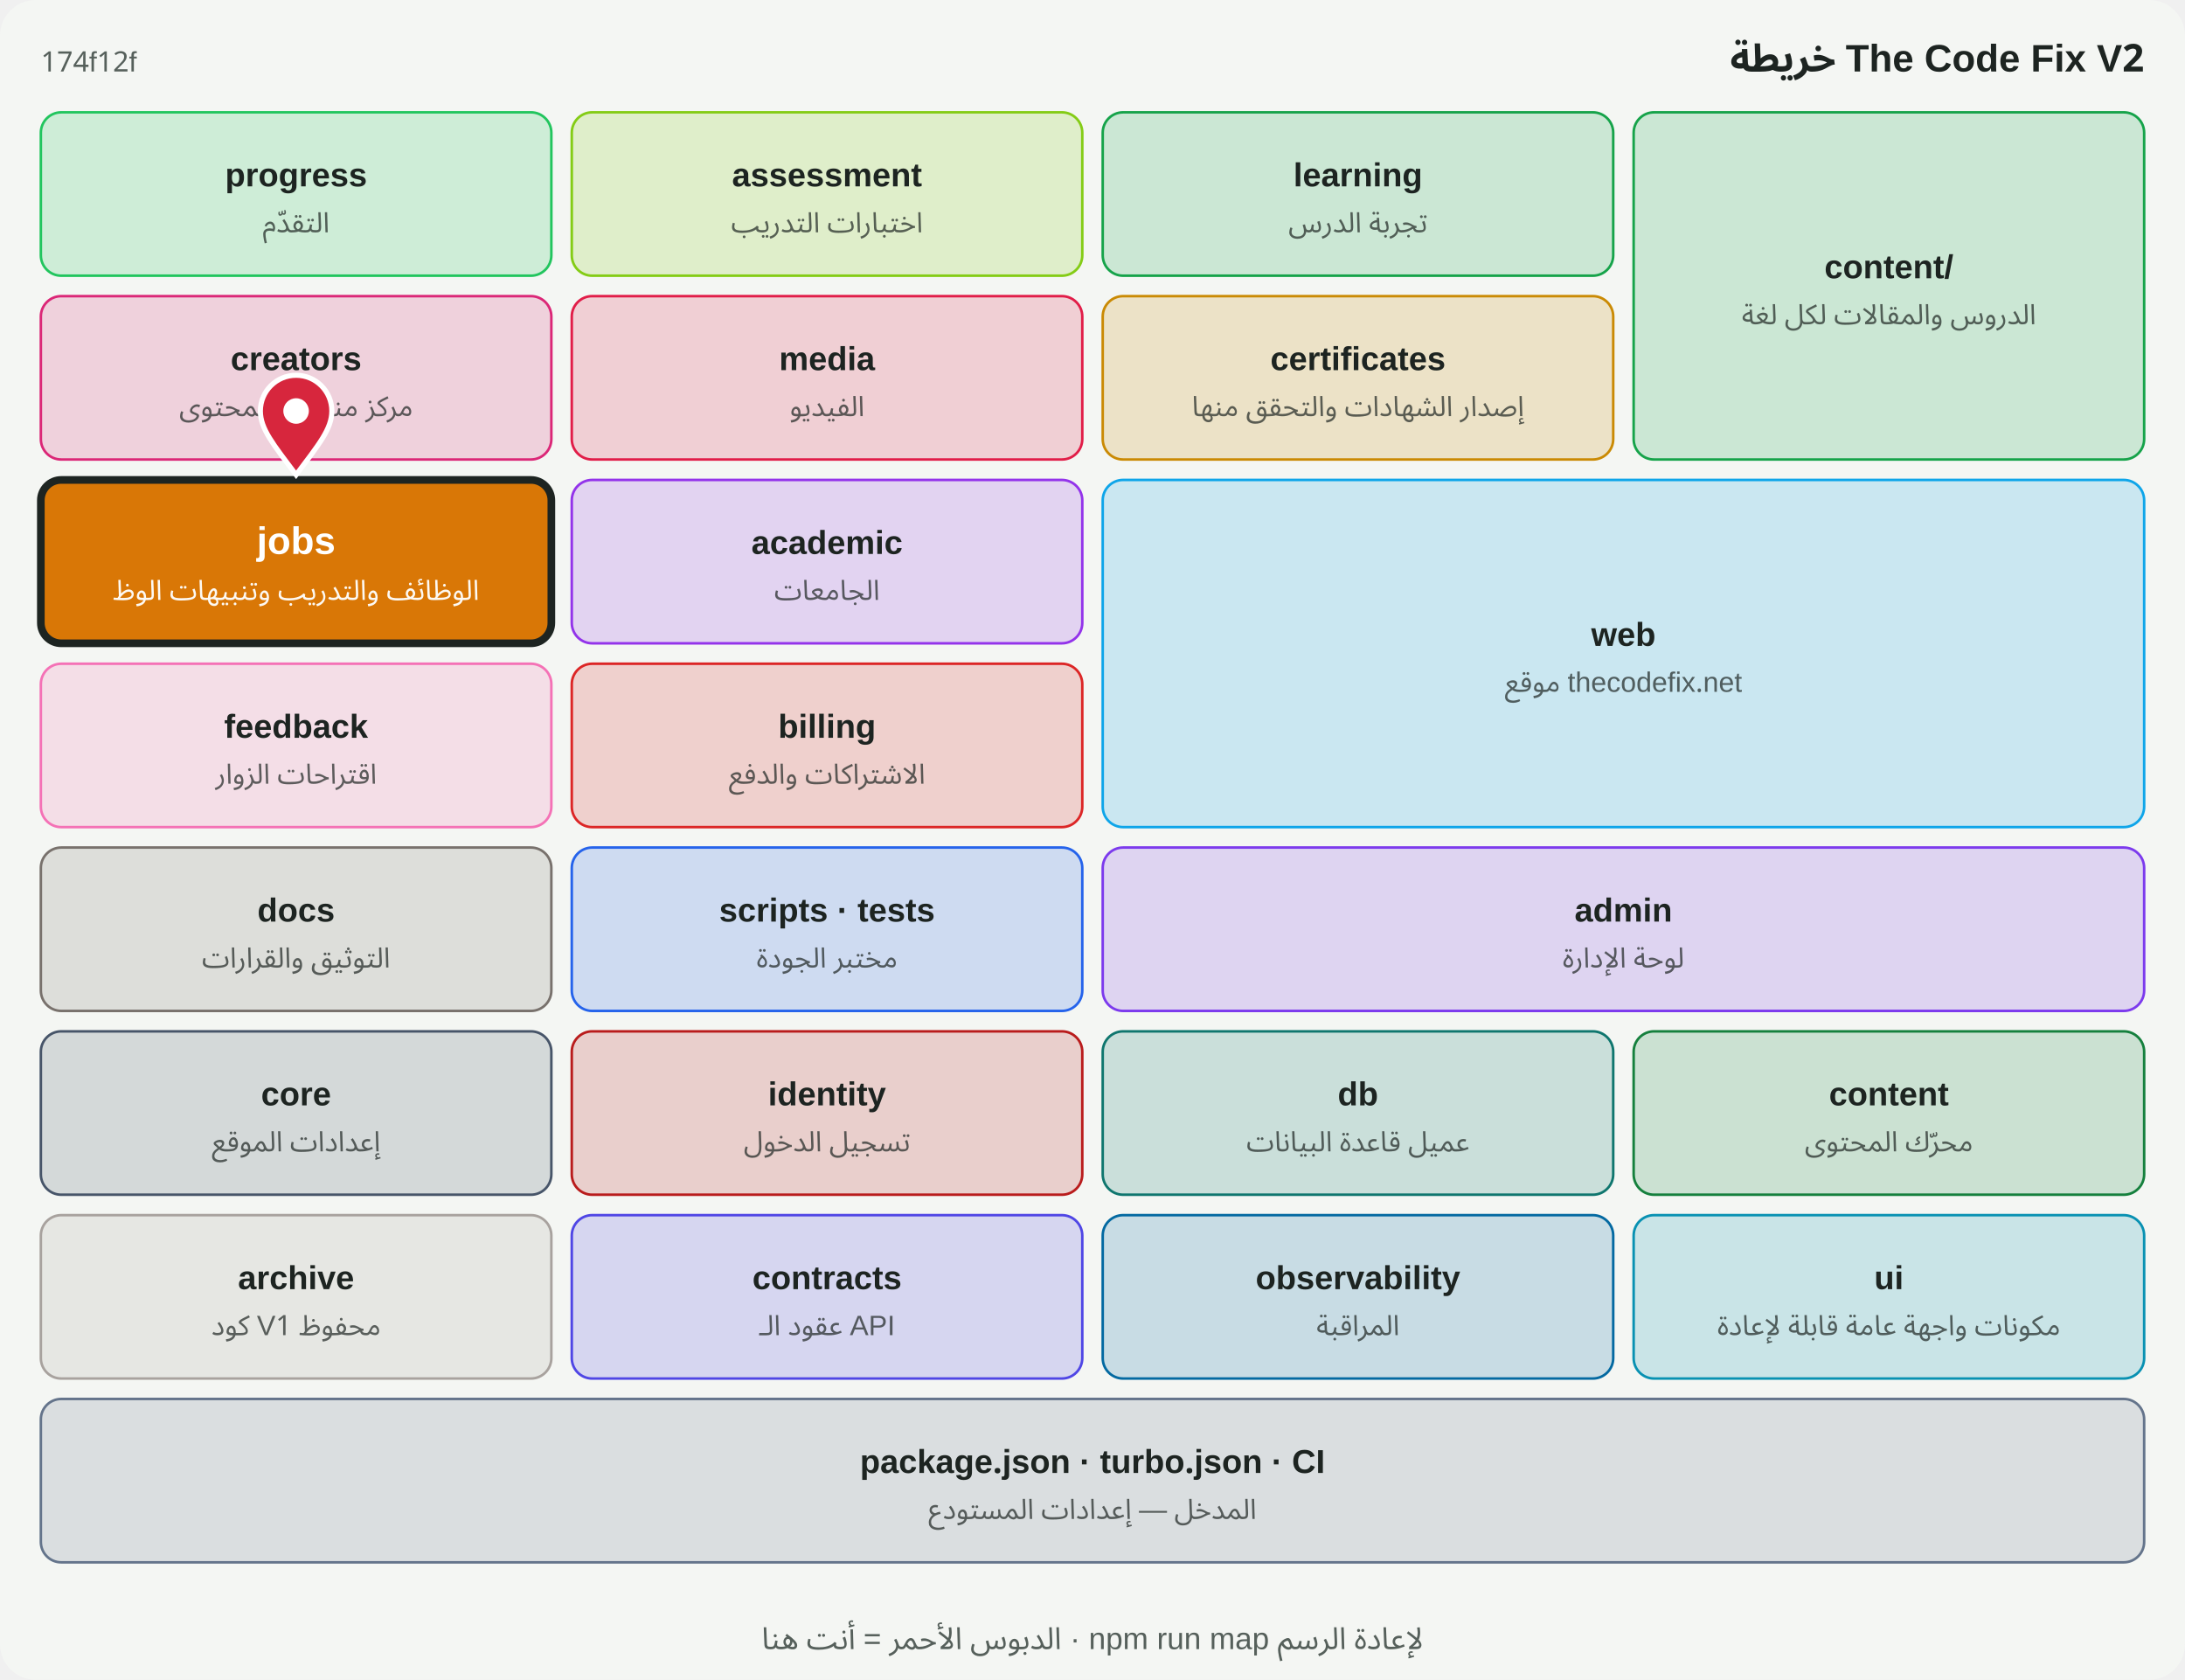
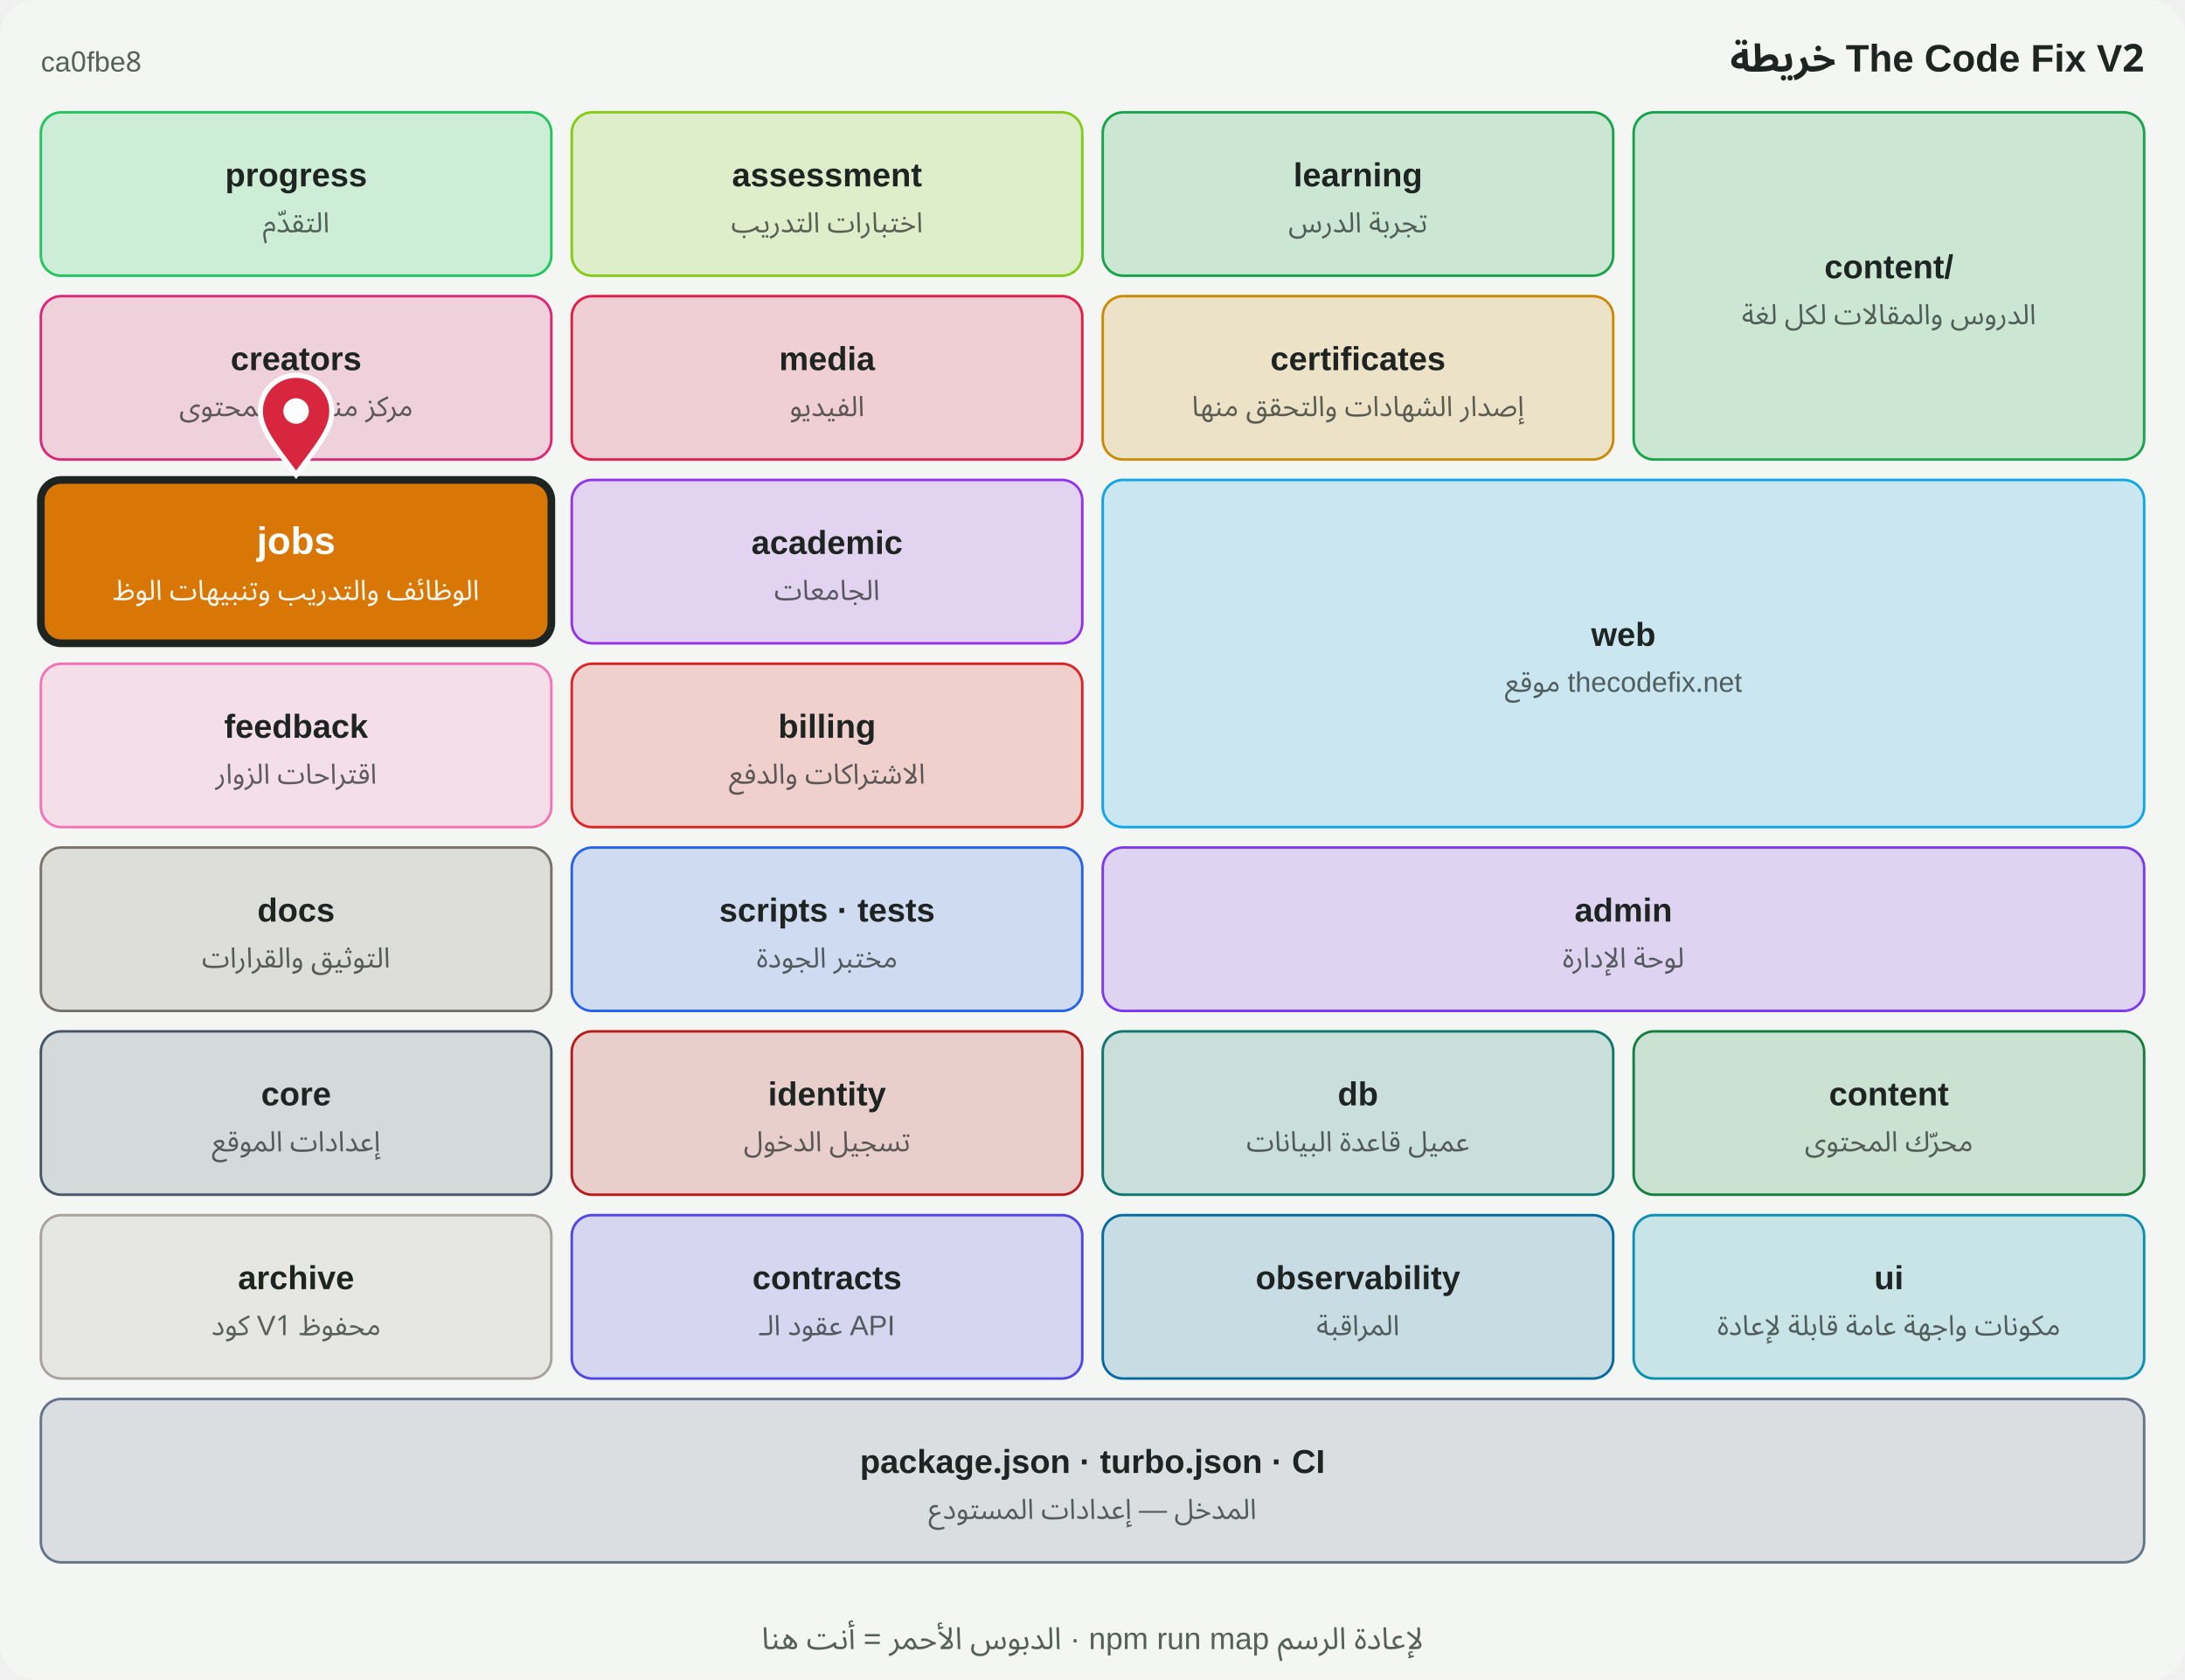
<svg xmlns="http://www.w3.org/2000/svg" viewBox="0 0 856 658" width="856" height="658" font-family="'Segoe UI', Tahoma, 'Noto Sans Arabic', Arial, sans-serif" role="img" aria-label="خريطة مشروع The Code Fix — الوظائف والتدريب وتنبيهات الوظائف (@tcf/jobs)">
  <rect width="856" height="658" rx="14" fill="#f4f6f3" />
  <text x="840" y="28" text-anchor="end" font-size="15" font-weight="700" fill="#1d2421">خريطة The Code Fix V2</text>
-   <text x="16" y="28" font-size="11" fill="#56605b">174f12f</text>
+   <text x="16" y="28" font-size="11" fill="#56605b">ca0fbe8</text>
  <g>
    <rect x="640" y="44" width="200" height="136" rx="8" fill="#16a34a" fill-opacity="0.18" stroke="#16a34a" stroke-width="1" />
    <text x="740" y="109" text-anchor="middle" font-size="13" font-weight="600" fill="#1d2421">content/</text>
    <text x="740" y="127" text-anchor="middle" font-size="11" fill="#1d2421" fill-opacity="0.7">الدروس والمقالات لكل لغة</text>
  </g>
  <g>
    <rect x="432" y="44" width="200" height="64" rx="8" fill="#16a34a" fill-opacity="0.18" stroke="#16a34a" stroke-width="1" />
    <text x="532" y="73" text-anchor="middle" font-size="13" font-weight="600" fill="#1d2421">learning</text>
    <text x="532" y="91" text-anchor="middle" font-size="11" fill="#1d2421" fill-opacity="0.7">تجربة الدرس</text>
  </g>
  <g>
    <rect x="224" y="44" width="200" height="64" rx="8" fill="#84cc16" fill-opacity="0.18" stroke="#84cc16" stroke-width="1" />
    <text x="324" y="73" text-anchor="middle" font-size="13" font-weight="600" fill="#1d2421">assessment</text>
    <text x="324" y="91" text-anchor="middle" font-size="11" fill="#1d2421" fill-opacity="0.7">اختبارات التدريب</text>
  </g>
  <g>
    <rect x="16" y="44" width="200" height="64" rx="8" fill="#22c55e" fill-opacity="0.18" stroke="#22c55e" stroke-width="1" />
    <text x="116" y="73" text-anchor="middle" font-size="13" font-weight="600" fill="#1d2421">progress</text>
    <text x="116" y="91" text-anchor="middle" font-size="11" fill="#1d2421" fill-opacity="0.7">التقدّم</text>
  </g>
  <g>
    <rect x="432" y="116" width="200" height="64" rx="8" fill="#ca8a04" fill-opacity="0.18" stroke="#ca8a04" stroke-width="1" />
    <text x="532" y="145" text-anchor="middle" font-size="13" font-weight="600" fill="#1d2421">certificates</text>
    <text x="532" y="163" text-anchor="middle" font-size="11" fill="#1d2421" fill-opacity="0.7">إصدار الشهادات والتحقق منها</text>
  </g>
  <g>
    <rect x="224" y="116" width="200" height="64" rx="8" fill="#e11d48" fill-opacity="0.18" stroke="#e11d48" stroke-width="1" />
    <text x="324" y="145" text-anchor="middle" font-size="13" font-weight="600" fill="#1d2421">media</text>
    <text x="324" y="163" text-anchor="middle" font-size="11" fill="#1d2421" fill-opacity="0.7">الفيديو</text>
  </g>
  <g>
    <rect x="16" y="116" width="200" height="64" rx="8" fill="#db2777" fill-opacity="0.18" stroke="#db2777" stroke-width="1" />
    <text x="116" y="145" text-anchor="middle" font-size="13" font-weight="600" fill="#1d2421">creators</text>
    <text x="116" y="163" text-anchor="middle" font-size="11" fill="#1d2421" fill-opacity="0.7">مركز منشئي المحتوى</text>
  </g>
  <g>
    <rect x="432" y="188" width="408" height="136" rx="8" fill="#0ea5e9" fill-opacity="0.18" stroke="#0ea5e9" stroke-width="1" />
    <text x="636" y="253" text-anchor="middle" font-size="13" font-weight="600" fill="#1d2421">web</text>
    <text x="636" y="271" text-anchor="middle" font-size="11" fill="#1d2421" fill-opacity="0.7">موقع thecodefix.net</text>
  </g>
  <g>
    <rect x="224" y="188" width="200" height="64" rx="8" fill="#9333ea" fill-opacity="0.18" stroke="#9333ea" stroke-width="1" />
    <text x="324" y="217" text-anchor="middle" font-size="13" font-weight="600" fill="#1d2421">academic</text>
    <text x="324" y="235" text-anchor="middle" font-size="11" fill="#1d2421" fill-opacity="0.7">الجامعات</text>
  </g>
  <g>
    <rect x="16" y="188" width="200" height="64" rx="8" fill="#d97706" fill-opacity="1" stroke="#1d2421" stroke-width="3" />
    <text x="116" y="217" text-anchor="middle" font-size="15" font-weight="700" fill="#ffffff">jobs</text>
    <text x="116" y="235" text-anchor="middle" font-size="11" fill="#ffffff" fill-opacity="0.95">الوظائف والتدريب وتنبيهات الوظ</text>
  </g>
  <path d="M116 186 c-9 -12 -14 -18 -14 -25 a14 14 0 0 1 28 0 c0 7 -5 13 -14 25z" fill="#d7263d" stroke="#fff" stroke-width="2" />
  <circle cx="116" cy="161" r="5" fill="#fff" />
  <g>
    <rect x="224" y="260" width="200" height="64" rx="8" fill="#dc2626" fill-opacity="0.18" stroke="#dc2626" stroke-width="1" />
    <text x="324" y="289" text-anchor="middle" font-size="13" font-weight="600" fill="#1d2421">billing</text>
    <text x="324" y="307" text-anchor="middle" font-size="11" fill="#1d2421" fill-opacity="0.7">الاشتراكات والدفع</text>
  </g>
  <g>
    <rect x="16" y="260" width="200" height="64" rx="8" fill="#f472b6" fill-opacity="0.18" stroke="#f472b6" stroke-width="1" />
    <text x="116" y="289" text-anchor="middle" font-size="13" font-weight="600" fill="#1d2421">feedback</text>
    <text x="116" y="307" text-anchor="middle" font-size="11" fill="#1d2421" fill-opacity="0.7">اقتراحات الزوار</text>
  </g>
  <g>
    <rect x="432" y="332" width="408" height="64" rx="8" fill="#7c3aed" fill-opacity="0.18" stroke="#7c3aed" stroke-width="1" />
    <text x="636" y="361" text-anchor="middle" font-size="13" font-weight="600" fill="#1d2421">admin</text>
    <text x="636" y="379" text-anchor="middle" font-size="11" fill="#1d2421" fill-opacity="0.7">لوحة الإدارة</text>
  </g>
  <g>
    <rect x="224" y="332" width="200" height="64" rx="8" fill="#2563eb" fill-opacity="0.18" stroke="#2563eb" stroke-width="1" />
    <text x="324" y="361" text-anchor="middle" font-size="13" font-weight="600" fill="#1d2421">scripts · tests</text>
    <text x="324" y="379" text-anchor="middle" font-size="11" fill="#1d2421" fill-opacity="0.7">مختبر الجودة</text>
  </g>
  <g>
    <rect x="16" y="332" width="200" height="64" rx="8" fill="#78716c" fill-opacity="0.18" stroke="#78716c" stroke-width="1" />
    <text x="116" y="361" text-anchor="middle" font-size="13" font-weight="600" fill="#1d2421">docs</text>
    <text x="116" y="379" text-anchor="middle" font-size="11" fill="#1d2421" fill-opacity="0.7">التوثيق والقرارات</text>
  </g>
  <g>
    <rect x="640" y="404" width="200" height="64" rx="8" fill="#15803d" fill-opacity="0.18" stroke="#15803d" stroke-width="1" />
    <text x="740" y="433" text-anchor="middle" font-size="13" font-weight="600" fill="#1d2421">content</text>
    <text x="740" y="451" text-anchor="middle" font-size="11" fill="#1d2421" fill-opacity="0.7">محرّك المحتوى</text>
  </g>
  <g>
    <rect x="432" y="404" width="200" height="64" rx="8" fill="#0f766e" fill-opacity="0.18" stroke="#0f766e" stroke-width="1" />
    <text x="532" y="433" text-anchor="middle" font-size="13" font-weight="600" fill="#1d2421">db</text>
    <text x="532" y="451" text-anchor="middle" font-size="11" fill="#1d2421" fill-opacity="0.7">عميل قاعدة البيانات</text>
  </g>
  <g>
    <rect x="224" y="404" width="200" height="64" rx="8" fill="#b91c1c" fill-opacity="0.18" stroke="#b91c1c" stroke-width="1" />
    <text x="324" y="433" text-anchor="middle" font-size="13" font-weight="600" fill="#1d2421">identity</text>
    <text x="324" y="451" text-anchor="middle" font-size="11" fill="#1d2421" fill-opacity="0.7">تسجيل الدخول</text>
  </g>
  <g>
    <rect x="16" y="404" width="200" height="64" rx="8" fill="#475569" fill-opacity="0.18" stroke="#475569" stroke-width="1" />
    <text x="116" y="433" text-anchor="middle" font-size="13" font-weight="600" fill="#1d2421">core</text>
    <text x="116" y="451" text-anchor="middle" font-size="11" fill="#1d2421" fill-opacity="0.7">إعدادات الموقع</text>
  </g>
  <g>
    <rect x="640" y="476" width="200" height="64" rx="8" fill="#0891b2" fill-opacity="0.18" stroke="#0891b2" stroke-width="1" />
    <text x="740" y="505" text-anchor="middle" font-size="13" font-weight="600" fill="#1d2421">ui</text>
    <text x="740" y="523" text-anchor="middle" font-size="11" fill="#1d2421" fill-opacity="0.7">مكونات واجهة عامة قابلة لإعادة</text>
  </g>
  <g>
    <rect x="432" y="476" width="200" height="64" rx="8" fill="#0369a1" fill-opacity="0.18" stroke="#0369a1" stroke-width="1" />
    <text x="532" y="505" text-anchor="middle" font-size="13" font-weight="600" fill="#1d2421">observability</text>
    <text x="532" y="523" text-anchor="middle" font-size="11" fill="#1d2421" fill-opacity="0.7">المراقبة</text>
  </g>
  <g>
    <rect x="224" y="476" width="200" height="64" rx="8" fill="#4f46e5" fill-opacity="0.18" stroke="#4f46e5" stroke-width="1" />
    <text x="324" y="505" text-anchor="middle" font-size="13" font-weight="600" fill="#1d2421">contracts</text>
    <text x="324" y="523" text-anchor="middle" font-size="11" fill="#1d2421" fill-opacity="0.7">عقود الـ API</text>
  </g>
  <g>
    <rect x="16" y="476" width="200" height="64" rx="8" fill="#a8a29e" fill-opacity="0.18" stroke="#a8a29e" stroke-width="1" />
    <text x="116" y="505" text-anchor="middle" font-size="13" font-weight="600" fill="#1d2421">archive</text>
    <text x="116" y="523" text-anchor="middle" font-size="11" fill="#1d2421" fill-opacity="0.7">كود V1 محفوظ</text>
  </g>
  <g>
    <rect x="16" y="548" width="824" height="64" rx="8" fill="#64748b" fill-opacity="0.18" stroke="#64748b" stroke-width="1" />
    <text x="428" y="577" text-anchor="middle" font-size="13" font-weight="600" fill="#1d2421">package.json · turbo.json · CI</text>
    <text x="428" y="595" text-anchor="middle" font-size="11" fill="#1d2421" fill-opacity="0.7">المدخل — إعدادات المستودع</text>
  </g>
  <text x="428" y="646" text-anchor="middle" font-size="12" fill="#56605b">الدبوس الأحمر = أنت هنا · npm run map لإعادة الرسم</text>
</svg>
